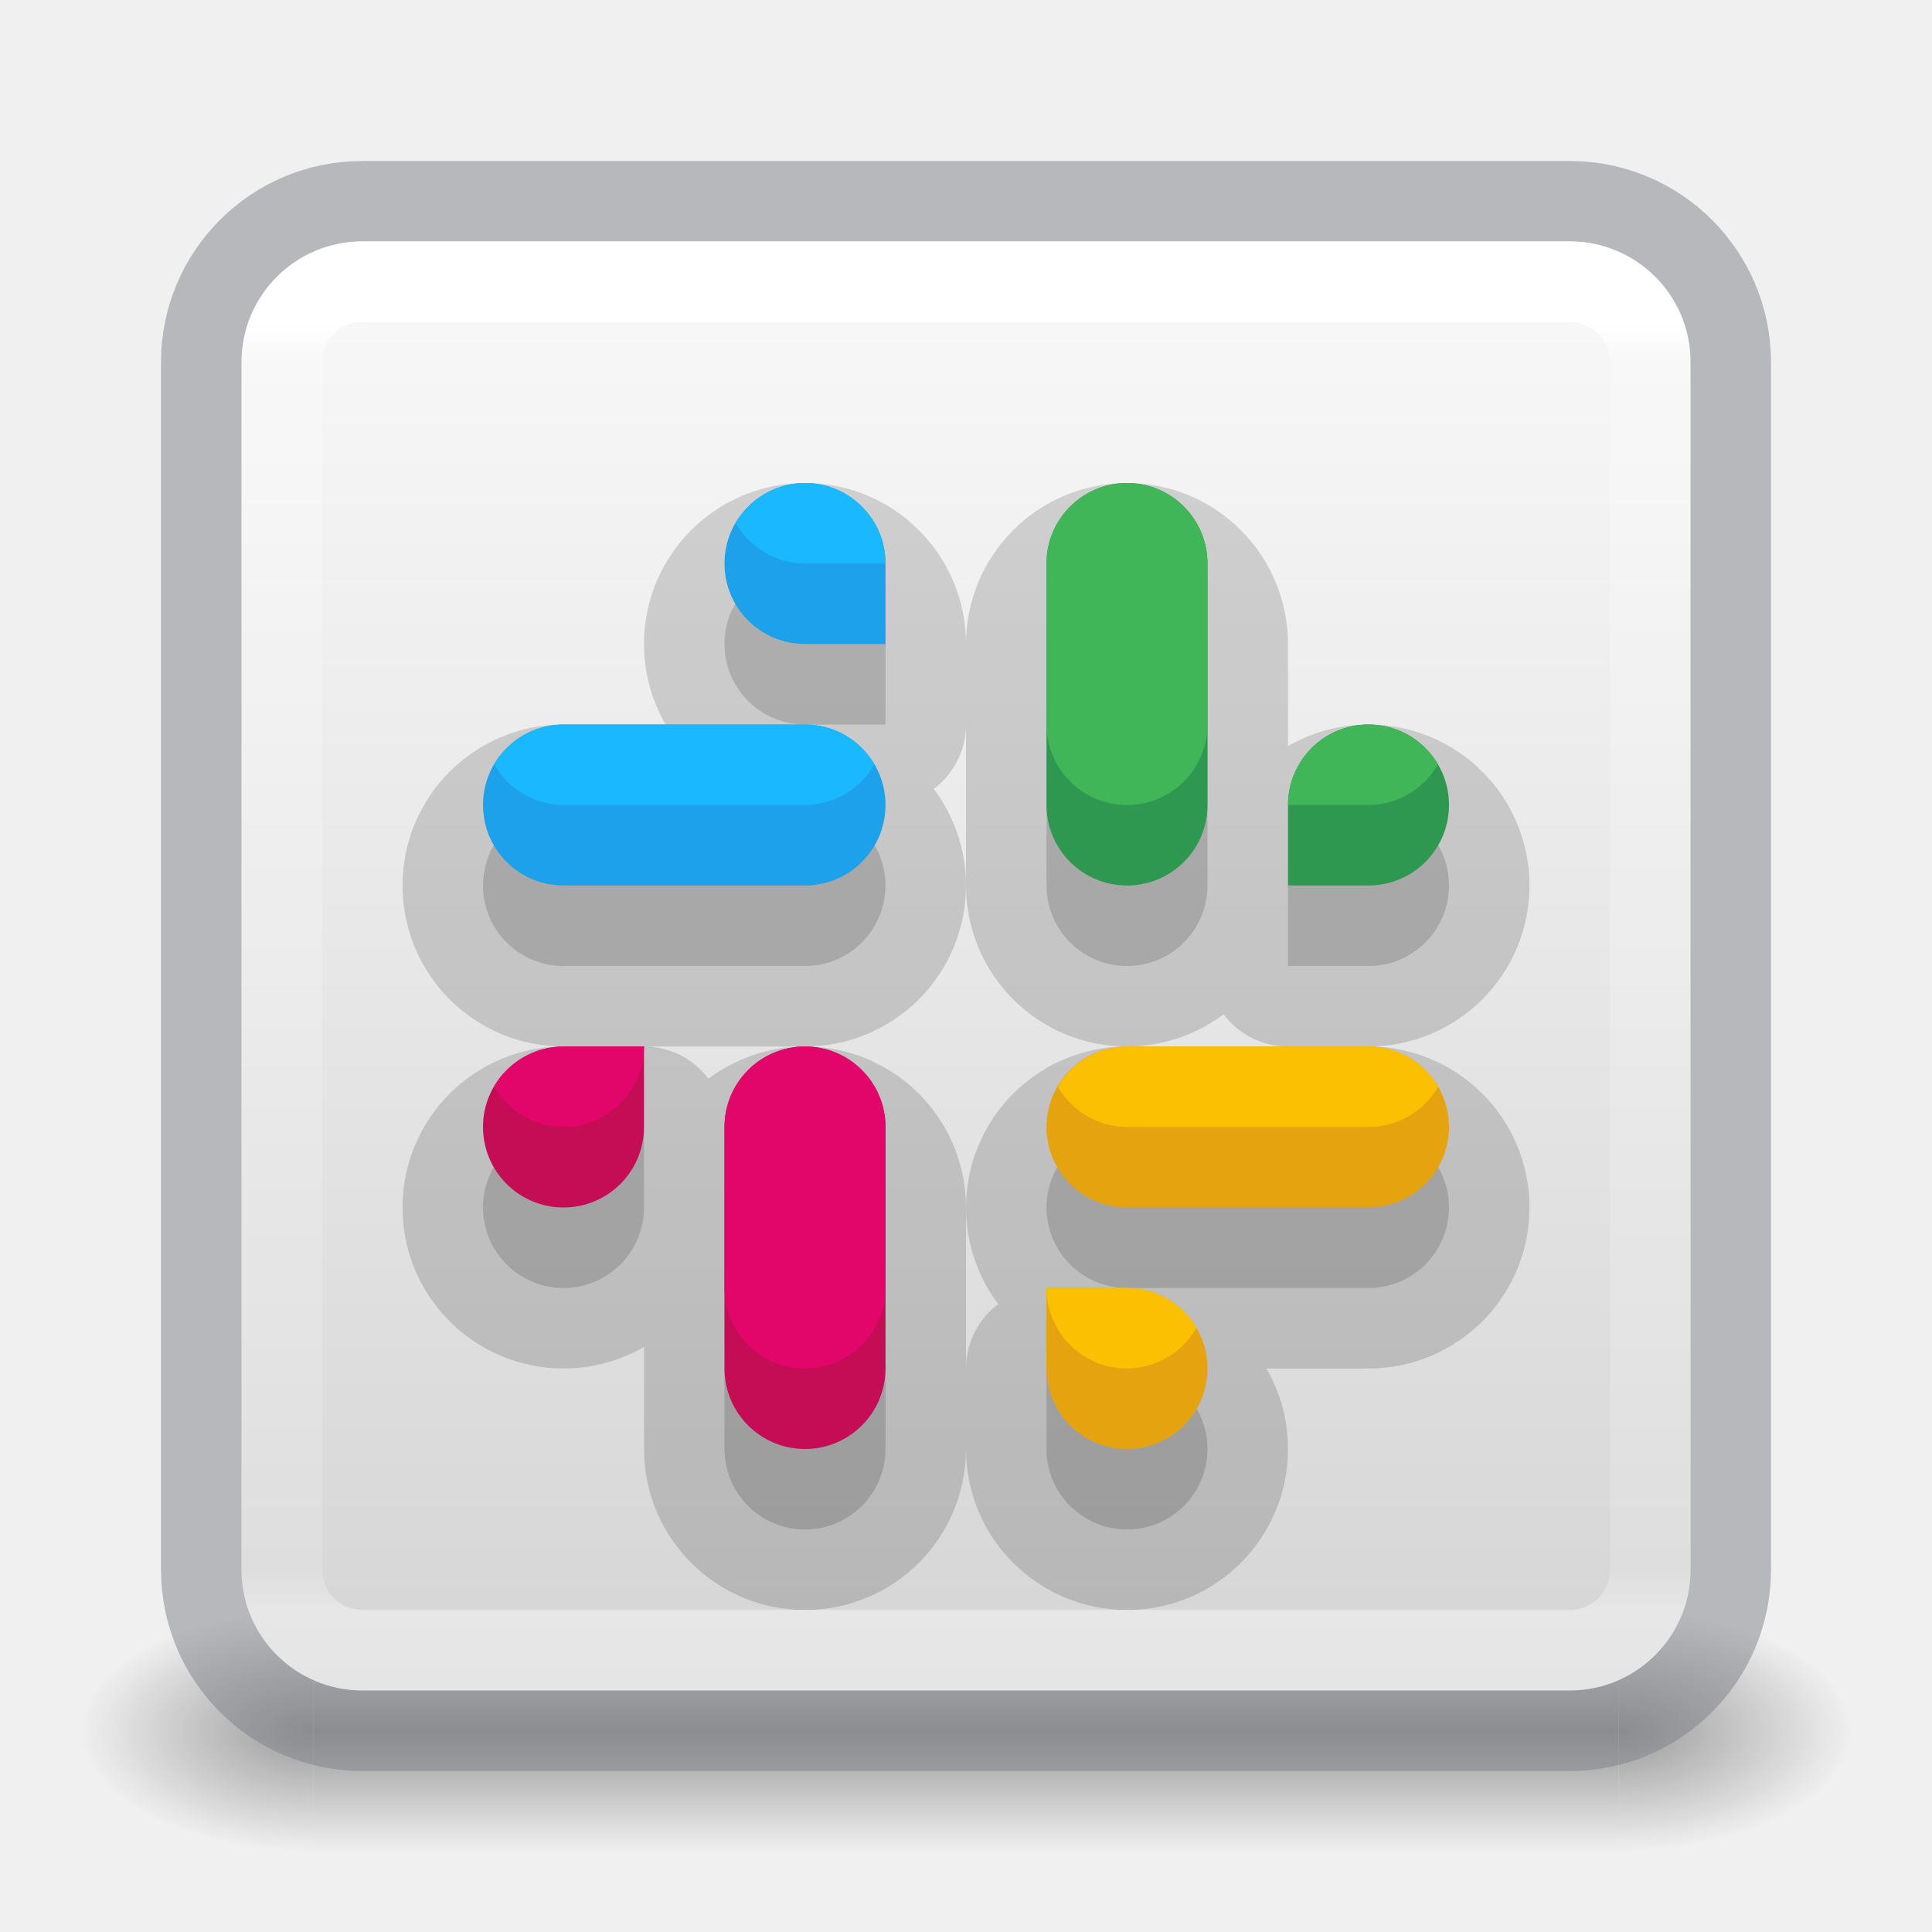
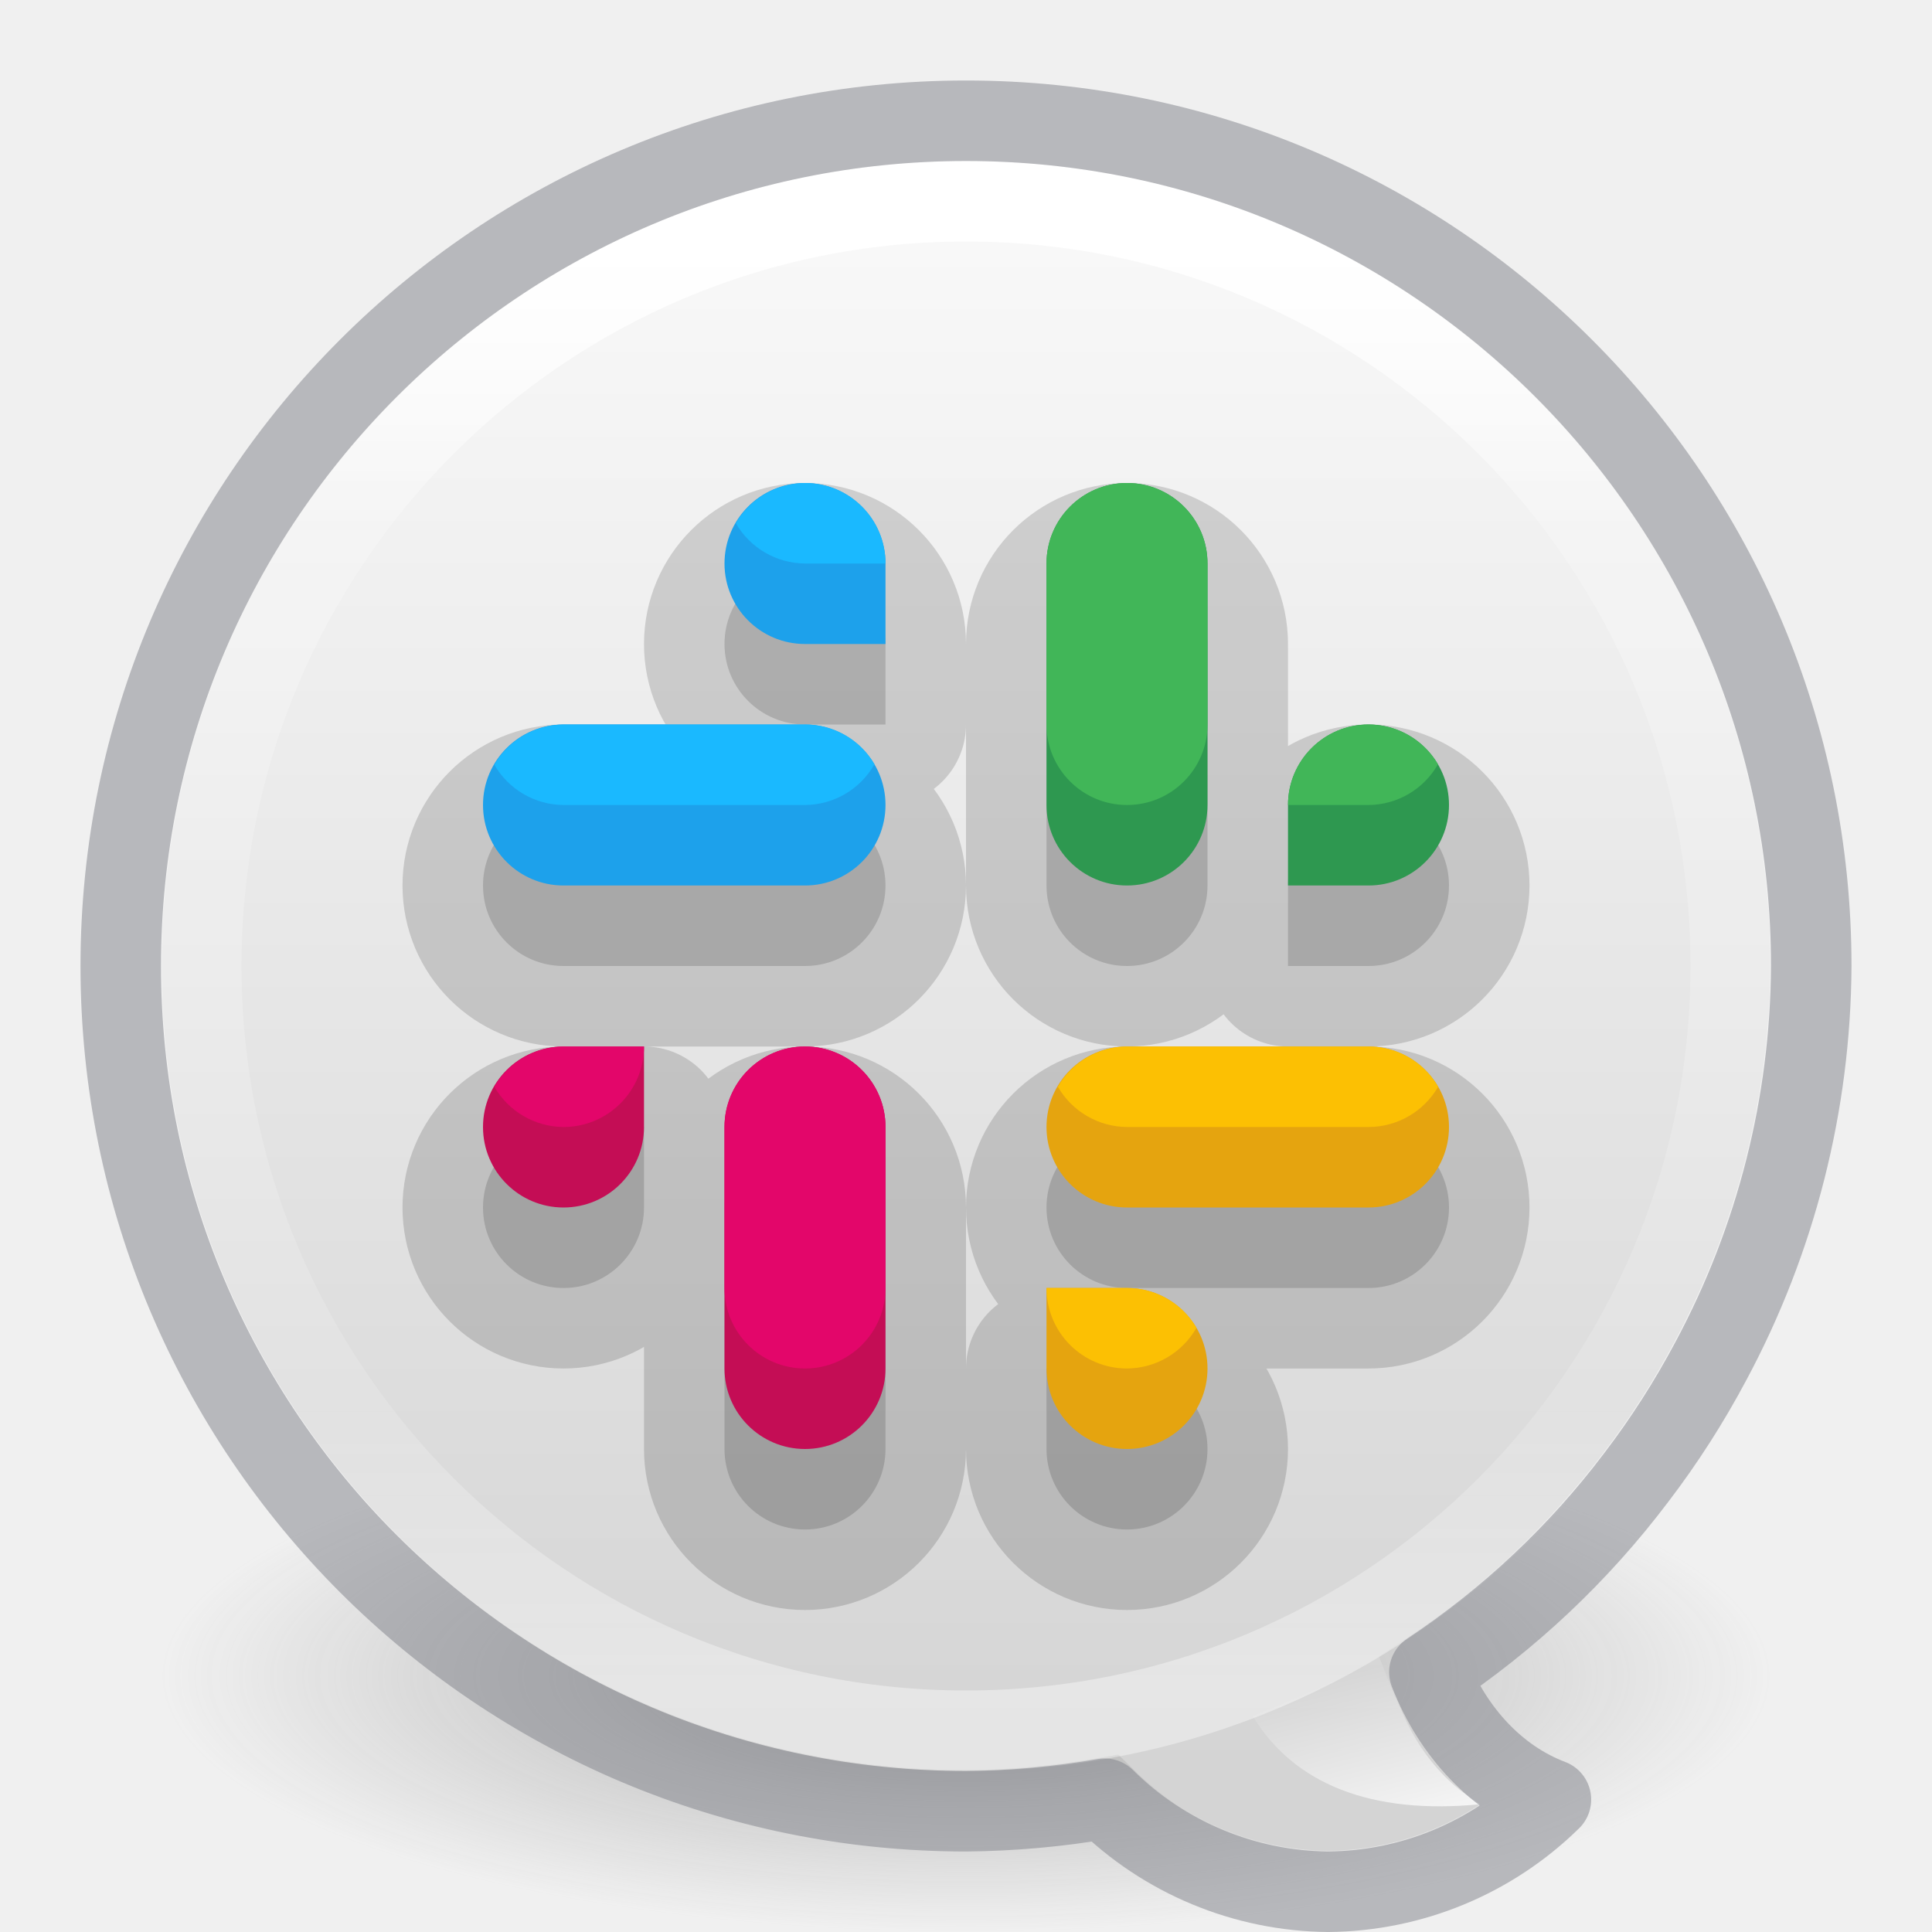
<svg xmlns="http://www.w3.org/2000/svg" xmlns:xlink="http://www.w3.org/1999/xlink" id="svg4157" height="24" width="24" version="1.1" xml:space="preserve">
  <defs id="defs4159">
    <linearGradient gradientTransform="matrix(0.4594595,0,0,0.4594595,0.9742203,0.9717328)" gradientUnits="userSpaceOnUse" xlink:href="#linearGradient4095" id="linearGradient3233" y2="41.414" x2="24" y1="6.591" x1="24" />
    <linearGradient id="linearGradient4095">
      <stop offset="0" style="stop-color:#ffffff;stop-opacity:1" id="stop4097" />
      <stop offset="0.031" style="stop-color:#ffffff;stop-opacity:0.235" id="stop4100" />
      <stop offset="0.969" style="stop-color:#ffffff;stop-opacity:0.157" id="stop4102" />
      <stop offset="1" style="stop-color:#ffffff;stop-opacity:0.392" id="stop4104" />
    </linearGradient>
    <radialGradient gradientTransform="matrix(2.003784,0,0,1.4,27.98813,-17.4)" gradientUnits="userSpaceOnUse" xlink:href="#linearGradient3688-166-749-9" id="radialGradient3082-6" fy="43.5" fx="4.993" r="2.5" cy="43.5" cx="4.993" />
    <linearGradient id="linearGradient3688-166-749-9">
      <stop offset="0" style="stop-color:#181818;stop-opacity:1" id="stop2883-2" />
      <stop offset="1" style="stop-color:#181818;stop-opacity:0" id="stop2885-2" />
    </linearGradient>
    <radialGradient gradientTransform="matrix(2.003784,0,0,1.4,-20.01187,-104.4)" gradientUnits="userSpaceOnUse" xlink:href="#linearGradient3688-464-309-7-6" id="radialGradient3084-4" fy="43.5" fx="4.993" r="2.5" cy="43.5" cx="4.993" />
    <linearGradient id="linearGradient3688-464-309-7-6">
      <stop offset="0" style="stop-color:#181818;stop-opacity:1" id="stop2889-75" />
      <stop offset="1" style="stop-color:#181818;stop-opacity:0" id="stop2891-4-9" />
    </linearGradient>
    <linearGradient gradientUnits="userSpaceOnUse" xlink:href="#linearGradient3702-501-757-1" id="linearGradient3086-8" y2="39.999" x2="25.058" y1="47.028" x1="25.058" />
    <linearGradient id="linearGradient3702-501-757-1">
      <stop offset="0" style="stop-color:#181818;stop-opacity:0" id="stop2895-2" />
      <stop offset="0.5" style="stop-color:#181818;stop-opacity:1" id="stop2897-89" />
      <stop offset="1" style="stop-color:#181818;stop-opacity:0" id="stop2899-36" />
    </linearGradient>
    <linearGradient xlink:href="#linearGradient4-6" id="linearGradient871" x1="11.428" y1="2.526" x2="11.428" y2="21.451" gradientUnits="userSpaceOnUse" />
    <style id="style1">.g{fill:#000;}.g,.h,.i{stroke-width:0px;}.h{fill:url(#e);}.i{fill:#fff;}</style>
    <style id="style1-7">.g{fill:#000;}.g,.h,.i{stroke-width:0px;}.h{fill:url(#e);}.i{fill:#fff;}</style>
    <style id="style1-5">.g{fill:#000;}.g,.h,.i{stroke-width:0px;}.h{fill:url(#e);}.i{fill:#fff;}</style>
    <linearGradient id="linearGradient4-6">
      <stop style="stop-color:#fafafa;stop-opacity:1;" offset="0" id="stop4-7" />
      <stop style="stop-color:#d4d4d4;stop-opacity:1;" offset="1" id="stop5" />
    </linearGradient>
    <style id="style1-53">.g{fill:#000;}.g,.h,.i{stroke-width:0px;}.h{fill:url(#e);}.i{fill:#fff;}</style>
    <style id="style1-6">.cls-1{fill:#fff;}</style>
    <style id="style1-67">.cls-1{fill:#fff;}</style>
+     <linearGradient id="linearGradient25">
+       <stop style="stop-color:#ffffff;stop-opacity:1;" offset="0" id="stop25" />
+       <stop style="stop-color:#ffffff;stop-opacity:0;" offset="1" id="stop26" />
+     </linearGradient>
+     <linearGradient id="linearGradient14">
+       <stop id="stop9" style="stop-color:#ffffff;stop-opacity:1" offset="0" />
+       <stop id="stop10" style="stop-color:#ffffff;stop-opacity:0.235" offset="0.194" />
+       <stop id="stop11" style="stop-color:#ffffff;stop-opacity:0.157" offset="0.806" />
+       <stop id="stop12" style="stop-color:#ffffff;stop-opacity:0.392" offset="1" />
+     </linearGradient>
+     <style id="style1-535">.g{fill:#000;}.g,.h,.i{stroke-width:0px;}.h{fill:url(#e);}.i{fill:#fff;}</style>
+     <style id="style1-7-6">.g{fill:#000;}.g,.h,.i{stroke-width:0px;}.h{fill:url(#e);}.i{fill:#fff;}</style>
+     <style id="style1-5-2">.g{fill:#000;}.g,.h,.i{stroke-width:0px;}.h{fill:url(#e);}.i{fill:#fff;}</style>
+     <style id="style1-53-9">.g{fill:#000;}.g,.h,.i{stroke-width:0px;}.h{fill:url(#e);}.i{fill:#fff;}</style>
+     <style id="style1-6-1">.cls-1{fill:#fff;}</style>
+     <style id="style1-67-2">.cls-1{fill:#fff;}</style>
+     <linearGradient id="linearGradient3820-7-2-2">
+       <stop offset="0" style="stop-color:#3d3d3d;stop-opacity:1" id="stop3822-2-6-36" />
+       <stop offset="0.5" style="stop-color:#686868;stop-opacity:0.498" id="stop3864-8-7-6" />
+       <stop offset="1" style="stop-color:#686868;stop-opacity:0" id="stop3824-1-2-4" />
+     </linearGradient>
+     <style id="style1-75">.g{fill:#000;}.g,.h,.i{stroke-width:0px;}.h{fill:url(#e);}.i{fill:#fff;}</style>
+     <style id="style1-7-35">.g{fill:#000;}.g,.h,.i{stroke-width:0px;}.h{fill:url(#e);}.i{fill:#fff;}</style>
+     <style id="style1-5-6">.g{fill:#000;}.g,.h,.i{stroke-width:0px;}.h{fill:url(#e);}.i{fill:#fff;}</style>
+     <style id="style1-53-1">.g{fill:#000;}.g,.h,.i{stroke-width:0px;}.h{fill:url(#e);}.i{fill:#fff;}</style>
+     <style id="style1-6-2">.cls-1{fill:#fff;}</style>
+     <style id="style1-67-7">.cls-1{fill:#fff;}</style>
+     <style id="style1-675">.g{fill:#000;}.g,.h,.i{stroke-width:0px;}.h{fill:url(#e);}.i{fill:#fff;}</style>
+     <style id="style1-7-3">.g{fill:#000;}.g,.h,.i{stroke-width:0px;}.h{fill:url(#e);}.i{fill:#fff;}</style>
+     <style id="style1-5-5">.g{fill:#000;}.g,.h,.i{stroke-width:0px;}.h{fill:url(#e);}.i{fill:#fff;}</style>
+     <linearGradient id="linearGradient2-5">
+       <stop style="stop-color:#5865f2;stop-opacity:1;" offset="0" id="stop3-3" />
+       <stop style="stop-color:#1f30f4;stop-opacity:1;" offset="1" id="stop4-5" />
+     </linearGradient>
+     <style id="style1-3">.g{fill:#000;}.g,.h,.i{stroke-width:0px;}.h{fill:url(#e);}.i{fill:#fff;}</style>
+     <style id="style1-6-6">.cls-1{fill:#fff;}</style>
+     <style id="style1-70">.g{fill:#000;}.g,.h,.i{stroke-width:0px;}.h{fill:url(#e);}.i{fill:#fff;}</style>
+     <style id="style1-6-3">.cls-1{fill:#fff;}</style>
+     <style id="style1-2">.g{fill:#000;}.g,.h,.i{stroke-width:0px;}.h{fill:url(#e);}.i{fill:#fff;}</style>
+     <style id="style1-6-8">.cls-1{fill:#fff;}</style>
+     <radialGradient xlink:href="#linearGradient3820-7-2-2" id="radialGradient4" gradientUnits="userSpaceOnUse" gradientTransform="matrix(0.159314,0,0,0.05069083,-3.797101,11.38107)" cx="99.157" cy="186.171" fx="99.157" fy="186.171" r="62.769" />
+     <linearGradient xlink:href="#linearGradient14" id="linearGradient9" x1="12" y1="3" x2="12" y2="21" gradientUnits="userSpaceOnUse" />
+     <linearGradient xlink:href="#linearGradient4-6" id="linearGradient24" x1="12" y1="2" x2="12" y2="22" gradientUnits="userSpaceOnUse" gradientTransform="translate(34)" />
+     <linearGradient xlink:href="#linearGradient25" id="linearGradient26" x1="18.337" y1="23.035" x2="17.715" y2="20.535" gradientUnits="userSpaceOnUse" />
  </defs>
-   <g transform="matrix(0.55,0,0,0.3333336,-1.200001,7.33333)" id="g2036-4" style="display:inline">
-     <g transform="matrix(1.052632,0,0,1.285713,-1.263158,-13.42854)" id="g3712-8" style="opacity:0.4">
-       <rect width="5" height="7" x="38" y="40" id="rect2801-6" style="fill:url(#radialGradient3082-6);fill-opacity:1;stroke:none" />
-       <rect width="5" height="7" x="-10" y="-47" transform="scale(-1)" id="rect3696-20" style="fill:url(#radialGradient3084-4);fill-opacity:1;stroke:none" />
-       <rect width="28" height="7" x="10" y="40" id="rect3700-5" style="fill:url(#linearGradient3086-8);fill-opacity:1;stroke:none" />
-     </g>
-   </g>
-   <rect width="18" height="18" rx="1.5" ry="1.5" x="3" y="3" id="rect5505-21-8" style="color:#000000;display:inline;overflow:visible;visibility:visible;fill:url(#linearGradient871);fill-opacity:1;fill-rule:nonzero;stroke:none;stroke-width:1;marker:none;enable-background:accumulate" />
-   <path id="path36" style="opacity:0.15;fill:#000000;fill-opacity:1;stroke:#000000;stroke-width:2;stroke-linejoin:round;stroke-opacity:1" d="m 10,7 a 1,1 0 0 0 -1,1 1,1 0 0 0 1,1 h 1 V 8 A 1,1 0 0 0 10,7 Z m 4,0 a 1,1 0 0 0 -1,1 v 3 a 1,1 0 0 0 1,1 1,1 0 0 0 1,-1 V 8 A 1,1 0 0 0 14,7 Z m -7,3 a 1,1 0 0 0 -1,1 1,1 0 0 0 1,1 h 3 a 1,1 0 0 0 1,-1 1,1 0 0 0 -1,-1 z m 10,0 a 1,1 0 0 0 -1,1 v 1 h 1 a 1,1 0 0 0 1,-1 1,1 0 0 0 -1,-1 z M 7,14 a 1,1 0 0 0 -1,1 1,1 0 0 0 1,1 1,1 0 0 0 1,-1 v -1 z m 3,0 a 1,1 0 0 0 -1,1 v 3 a 1,1 0 0 0 1,1 1,1 0 0 0 1,-1 v -3 a 1,1 0 0 0 -1,-1 z m 4,0 a 1,1 0 0 0 -1,1 1,1 0 0 0 1,1 h 3 a 1,1 0 0 0 1,-1 1,1 0 0 0 -1,-1 z m -1,3 v 1 a 1,1 0 0 0 1,1 1,1 0 0 0 1,-1 1,1 0 0 0 -1,-1 z" />
-   <rect width="19" height="19" rx="2" ry="2" x="2.5" y="2.5" id="rect5505-21-8-1" style="color:#000000;display:inline;overflow:visible;visibility:visible;opacity:0.5;fill:none;stroke:#7e8087;stroke-width:1;stroke-linecap:round;stroke-linejoin:round;stroke-miterlimit:4;stroke-dasharray:none;stroke-dashoffset:0;stroke-opacity:1;marker:none;enable-background:accumulate" />
-   <rect width="17" height="17" x="3.501" y="3.499" id="rect6741-9" style="opacity:1;fill:none;stroke:url(#linearGradient3233);stroke-width:1;stroke-linecap:round;stroke-linejoin:round;stroke-miterlimit:4;stroke-dasharray:none;stroke-dashoffset:0;stroke-opacity:1" rx="1" ry="1" />
-   <path id="path33" style="opacity:0.15;fill:#000000;fill-opacity:1;stroke:none;stroke-width:2;stroke-linejoin:round" d="m 10,7 a 1,1 0 0 0 -1,1 1,1 0 0 0 1,1 h 1 V 8 A 1,1 0 0 0 10,7 Z m 4,0 a 1,1 0 0 0 -1,1 v 3 a 1,1 0 0 0 1,1 1,1 0 0 0 1,-1 V 8 A 1,1 0 0 0 14,7 Z m -7,3 a 1,1 0 0 0 -1,1 1,1 0 0 0 1,1 h 3 a 1,1 0 0 0 1,-1 1,1 0 0 0 -1,-1 z m 10,0 a 1,1 0 0 0 -1,1 v 1 h 1 a 1,1 0 0 0 1,-1 1,1 0 0 0 -1,-1 z M 7,14 a 1,1 0 0 0 -1,1 1,1 0 0 0 1,1 1,1 0 0 0 1,-1 v -1 z m 3,0 a 1,1 0 0 0 -1,1 v 3 a 1,1 0 0 0 1,1 1,1 0 0 0 1,-1 v -3 a 1,1 0 0 0 -1,-1 z m 4,0 a 1,1 0 0 0 -1,1 1,1 0 0 0 1,1 h 3 a 1,1 0 0 0 1,-1 1,1 0 0 0 -1,-1 z m -1,3 v 1 a 1,1 0 0 0 1,1 1,1 0 0 0 1,-1 1,1 0 0 0 -1,-1 z" />
-   <path id="path2" style="opacity:1;fill:#1da1eb;fill-opacity:1;stroke:none;stroke-width:2;stroke-linejoin:round" d="m 10,6 a 1,1 0 0 0 -1,1 1,1 0 0 0 1,1 h 1 V 7 A 1,1 0 0 0 10,6 Z M 7,9 a 1,1 0 0 0 -1,1 1,1 0 0 0 1,1 h 3 a 1,1 0 0 0 1,-1 1,1 0 0 0 -1,-1 z" />
-   <path id="path6" style="opacity:1;fill:#2e9850;fill-opacity:1;stroke:none;stroke-width:2;stroke-linejoin:round" d="m 14,6 a 1,1 0 0 0 -1,1 v 3 a 1,1 0 0 0 1,1 1,1 0 0 0 1,-1 V 7 A 1,1 0 0 0 14,6 Z m 3,3 a 1,1 0 0 0 -1,1 v 1 h 1 a 1,1 0 0 0 1,-1 1,1 0 0 0 -1,-1 z" />
-   <path id="path10" style="opacity:1;fill:#c40d55;fill-opacity:1;stroke:none;stroke-width:2;stroke-linejoin:round" d="m 7,13 a 1,1 0 0 0 -1,1 1,1 0 0 0 1,1 1,1 0 0 0 1,-1 v -1 z m 3,0 a 1,1 0 0 0 -1,1 v 3 a 1,1 0 0 0 1,1 1,1 0 0 0 1,-1 v -3 a 1,1 0 0 0 -1,-1 z" />
-   <path id="path13" style="opacity:1;fill:#e5a40f;fill-opacity:1;stroke:none;stroke-width:2;stroke-linejoin:round" d="m 14,13 a 1,1 0 0 0 -1,1 1,1 0 0 0 1,1 h 3 a 1,1 0 0 0 1,-1 1,1 0 0 0 -1,-1 z m -1,3 v 1 a 1,1 0 0 0 1,1 1,1 0 0 0 1,-1 1,1 0 0 0 -1,-1 z" />
-   <path id="path37" style="opacity:1;fill:#41b658;fill-opacity:1;stroke:none;stroke-width:2;stroke-linejoin:round" d="m 14,6 a 1,1 0 0 0 -1,1 v 2 a 1,1 0 0 0 1,1 1,1 0 0 0 1,-1 V 7 A 1,1 0 0 0 14,6 Z m 3,3 a 1,1 0 0 0 -1,1 h 1 A 1,1 0 0 0 17.863,9.494 1,1 0 0 0 17,9 Z" />
-   <path id="path38" style="opacity:1;fill:#1ab9ff;fill-opacity:1;stroke:none;stroke-width:2;stroke-linejoin:round" d="M 10,6 A 1,1 0 0 0 9.141,6.5 1,1 0 0 0 10,7 h 1 A 1,1 0 0 0 10,6 Z M 7,9 A 1,1 0 0 0 6.141,9.5 1,1 0 0 0 7,10 h 3 A 1,1 0 0 0 10.863,9.494 1,1 0 0 0 10,9 Z" />
-   <path id="path39" style="opacity:1;fill:#fcc003;fill-opacity:1;stroke:none;stroke-width:2;stroke-linejoin:round" d="M 14,13 A 1,1 0 0 0 13.141,13.5 1,1 0 0 0 14,14 h 3 A 1,1 0 0 0 17.865,13.5 1,1 0 0 0 17,13 Z m -1,3 a 1,1 0 0 0 1,1 1,1 0 0 0 0.863,-0.506 A 1,1 0 0 0 14,16 Z" />
-   <path id="path41" style="opacity:1;fill:#e3066a;fill-opacity:1;stroke:none;stroke-width:2;stroke-linejoin:round" d="M 7,13 A 1,1 0 0 0 6.141,13.5 1,1 0 0 0 7,14 1,1 0 0 0 8,13 Z m 3,0 a 1,1 0 0 0 -1,1 v 2 a 1,1 0 0 0 1,1 1,1 0 0 0 1,-1 v -2 a 1,1 0 0 0 -1,-1 z" />
+   <path d="m 22,20.818 a 10,3.182 0 0 1 -20,0 10,3.182 0 1 1 20,0 z" id="path4" style="opacity:0.5;fill:url(#radialGradient4);fill-opacity:1;stroke:none;stroke-width:1" />
+   <path d="m 46,2.01 c 5.523,0 9.99,4.468 9.99,9.988 -0.009,1.629 -0.417,3.232 -1.188,4.67 -0.256,0.482 -0.549,0.941 -0.881,1.377 -0.68,0.901 -1.507,1.678 -2.447,2.303 l -0.344,0.229 0.15,0.383 c 0.234,0.595 0.612,1.104 1.086,1.467 -0.553,0.36 -1.2,0.558 -1.863,0.564 -0.908,-0.008 -1.776,-0.371 -2.422,-1.01 l -0.188,-0.184 -0.26,0.045 C 47.093,21.936 46.545,21.986 46,21.99 40.477,21.99 36.01,17.523 36.01,12 36.01,6.477 40.477,2.01 46,2.01 Z" style="opacity:1;fill:url(#linearGradient24);stroke:none;stroke-width:1;stroke-linejoin:round;stroke-dasharray:none;stroke-opacity:0.502" id="path20" transform="translate(-34)" />
+   <circle style="opacity:1;fill:none;stroke:url(#linearGradient9);stroke-linejoin:round;stroke-opacity:1" id="path8" cx="12" cy="12" r="9.5" />
+   <path style="opacity:1;fill:url(#linearGradient26);stroke:none;stroke-width:1;stroke-linejoin:round;stroke-dasharray:none;stroke-opacity:0.502" d="m 18.387,22.413 c -0.628,-0.386 -1.023,-1.012 -1.185,-1.878 -0.496,0.307 -1.06,0.547 -1.64,0.783 0.51,0.841 1.469,1.228 2.825,1.095 z" id="path24" />
+   <path d="M 12,1.5 C 6.201,1.5 1.5,6.201 1.5,12 c 0,5.799 4.701,10.5 10.5,10.5 0.578,-0.005 1.154,-0.057 1.723,-0.156 0.74,0.732 1.736,1.147 2.777,1.156 1.035,-0.009 2.027,-0.419 2.766,-1.145 -0.665,-0.252 -1.212,-0.825 -1.51,-1.582 0.988,-0.656 1.858,-1.475 2.572,-2.422 0.348,-0.456 0.657,-0.939 0.926,-1.445 C 22.063,15.397 22.491,13.713 22.5,12 22.5,6.201 17.799,1.5 12,1.5 Z" style="opacity:1;fill:none;fill-opacity:1;stroke:#7e8087;stroke-width:1;stroke-linejoin:round;stroke-dasharray:none;stroke-opacity:0.502" id="path3" />
+   <path id="path36-9" style="opacity:0.15;fill:#000000;fill-opacity:1;stroke:#000000;stroke-width:2;stroke-linejoin:round;stroke-opacity:1" d="m 10,7 a 1,1 0 0 0 -1,1 1,1 0 0 0 1,1 h 1 V 8 A 1,1 0 0 0 10,7 Z m 4,0 a 1,1 0 0 0 -1,1 v 3 a 1,1 0 0 0 1,1 1,1 0 0 0 1,-1 V 8 A 1,1 0 0 0 14,7 Z m -7,3 a 1,1 0 0 0 -1,1 1,1 0 0 0 1,1 h 3 a 1,1 0 0 0 1,-1 1,1 0 0 0 -1,-1 z m 10,0 a 1,1 0 0 0 -1,1 v 1 h 1 a 1,1 0 0 0 1,-1 1,1 0 0 0 -1,-1 z M 7,14 a 1,1 0 0 0 -1,1 1,1 0 0 0 1,1 1,1 0 0 0 1,-1 v -1 z m 3,0 a 1,1 0 0 0 -1,1 v 3 a 1,1 0 0 0 1,1 1,1 0 0 0 1,-1 v -3 a 1,1 0 0 0 -1,-1 z m 4,0 a 1,1 0 0 0 -1,1 1,1 0 0 0 1,1 h 3 a 1,1 0 0 0 1,-1 1,1 0 0 0 -1,-1 z m -1,3 v 1 a 1,1 0 0 0 1,1 1,1 0 0 0 1,-1 1,1 0 0 0 -1,-1 z" />
+   <path id="path33-3" style="opacity:0.15;fill:#000000;fill-opacity:1;stroke:none;stroke-width:2;stroke-linejoin:round" d="m 10,7 a 1,1 0 0 0 -1,1 1,1 0 0 0 1,1 h 1 V 8 A 1,1 0 0 0 10,7 Z m 4,0 a 1,1 0 0 0 -1,1 v 3 a 1,1 0 0 0 1,1 1,1 0 0 0 1,-1 V 8 A 1,1 0 0 0 14,7 Z m -7,3 a 1,1 0 0 0 -1,1 1,1 0 0 0 1,1 h 3 a 1,1 0 0 0 1,-1 1,1 0 0 0 -1,-1 z m 10,0 a 1,1 0 0 0 -1,1 v 1 h 1 a 1,1 0 0 0 1,-1 1,1 0 0 0 -1,-1 z M 7,14 a 1,1 0 0 0 -1,1 1,1 0 0 0 1,1 1,1 0 0 0 1,-1 v -1 z m 3,0 a 1,1 0 0 0 -1,1 v 3 a 1,1 0 0 0 1,1 1,1 0 0 0 1,-1 v -3 a 1,1 0 0 0 -1,-1 z m 4,0 a 1,1 0 0 0 -1,1 1,1 0 0 0 1,1 h 3 a 1,1 0 0 0 1,-1 1,1 0 0 0 -1,-1 z m -1,3 v 1 a 1,1 0 0 0 1,1 1,1 0 0 0 1,-1 1,1 0 0 0 -1,-1 z" />
+   <path id="path2-6" style="fill:#1da1eb;fill-opacity:1;stroke:none;stroke-width:2;stroke-linejoin:round" d="m 10,6 a 1,1 0 0 0 -1,1 1,1 0 0 0 1,1 h 1 V 7 A 1,1 0 0 0 10,6 Z M 7,9 a 1,1 0 0 0 -1,1 1,1 0 0 0 1,1 h 3 a 1,1 0 0 0 1,-1 1,1 0 0 0 -1,-1 z" />
+   <path id="path6-0" style="fill:#2e9850;fill-opacity:1;stroke:none;stroke-width:2;stroke-linejoin:round" d="m 14,6 a 1,1 0 0 0 -1,1 v 3 a 1,1 0 0 0 1,1 1,1 0 0 0 1,-1 V 7 A 1,1 0 0 0 14,6 Z m 3,3 a 1,1 0 0 0 -1,1 v 1 h 1 a 1,1 0 0 0 1,-1 1,1 0 0 0 -1,-1 z" />
+   <path id="path10-6" style="fill:#c40d55;fill-opacity:1;stroke:none;stroke-width:2;stroke-linejoin:round" d="m 7,13 a 1,1 0 0 0 -1,1 1,1 0 0 0 1,1 1,1 0 0 0 1,-1 v -1 z m 3,0 a 1,1 0 0 0 -1,1 v 3 a 1,1 0 0 0 1,1 1,1 0 0 0 1,-1 v -3 a 1,1 0 0 0 -1,-1 z" />
+   <path id="path13-2" style="fill:#e5a40f;fill-opacity:1;stroke:none;stroke-width:2;stroke-linejoin:round" d="m 14,13 a 1,1 0 0 0 -1,1 1,1 0 0 0 1,1 h 3 a 1,1 0 0 0 1,-1 1,1 0 0 0 -1,-1 z m -1,3 v 1 a 1,1 0 0 0 1,1 1,1 0 0 0 1,-1 1,1 0 0 0 -1,-1 z" />
+   <path id="path37-6" style="fill:#41b658;fill-opacity:1;stroke:none;stroke-width:2;stroke-linejoin:round" d="m 14,6 a 1,1 0 0 0 -1,1 v 2 a 1,1 0 0 0 1,1 1,1 0 0 0 1,-1 V 7 A 1,1 0 0 0 14,6 Z m 3,3 a 1,1 0 0 0 -1,1 h 1 A 1,1 0 0 0 17.863,9.494 1,1 0 0 0 17,9 Z" />
+   <path id="path38-1" style="fill:#1ab9ff;fill-opacity:1;stroke:none;stroke-width:2;stroke-linejoin:round" d="M 10,6 A 1,1 0 0 0 9.141,6.5 1,1 0 0 0 10,7 h 1 A 1,1 0 0 0 10,6 Z M 7,9 A 1,1 0 0 0 6.141,9.5 1,1 0 0 0 7,10 h 3 A 1,1 0 0 0 10.863,9.494 1,1 0 0 0 10,9 Z" />
+   <path id="path39-8" style="fill:#fcc003;fill-opacity:1;stroke:none;stroke-width:2;stroke-linejoin:round" d="M 14,13 A 1,1 0 0 0 13.141,13.5 1,1 0 0 0 14,14 h 3 A 1,1 0 0 0 17.865,13.5 1,1 0 0 0 17,13 Z m -1,3 a 1,1 0 0 0 1,1 1,1 0 0 0 0.863,-0.506 A 1,1 0 0 0 14,16 Z" />
+   <path id="path41-7" style="fill:#e3066a;fill-opacity:1;stroke:none;stroke-width:2;stroke-linejoin:round" d="M 7,13 A 1,1 0 0 0 6.141,13.5 1,1 0 0 0 7,14 1,1 0 0 0 8,13 Z m 3,0 a 1,1 0 0 0 -1,1 v 2 a 1,1 0 0 0 1,1 1,1 0 0 0 1,-1 v -2 a 1,1 0 0 0 -1,-1 z" />
</svg>
